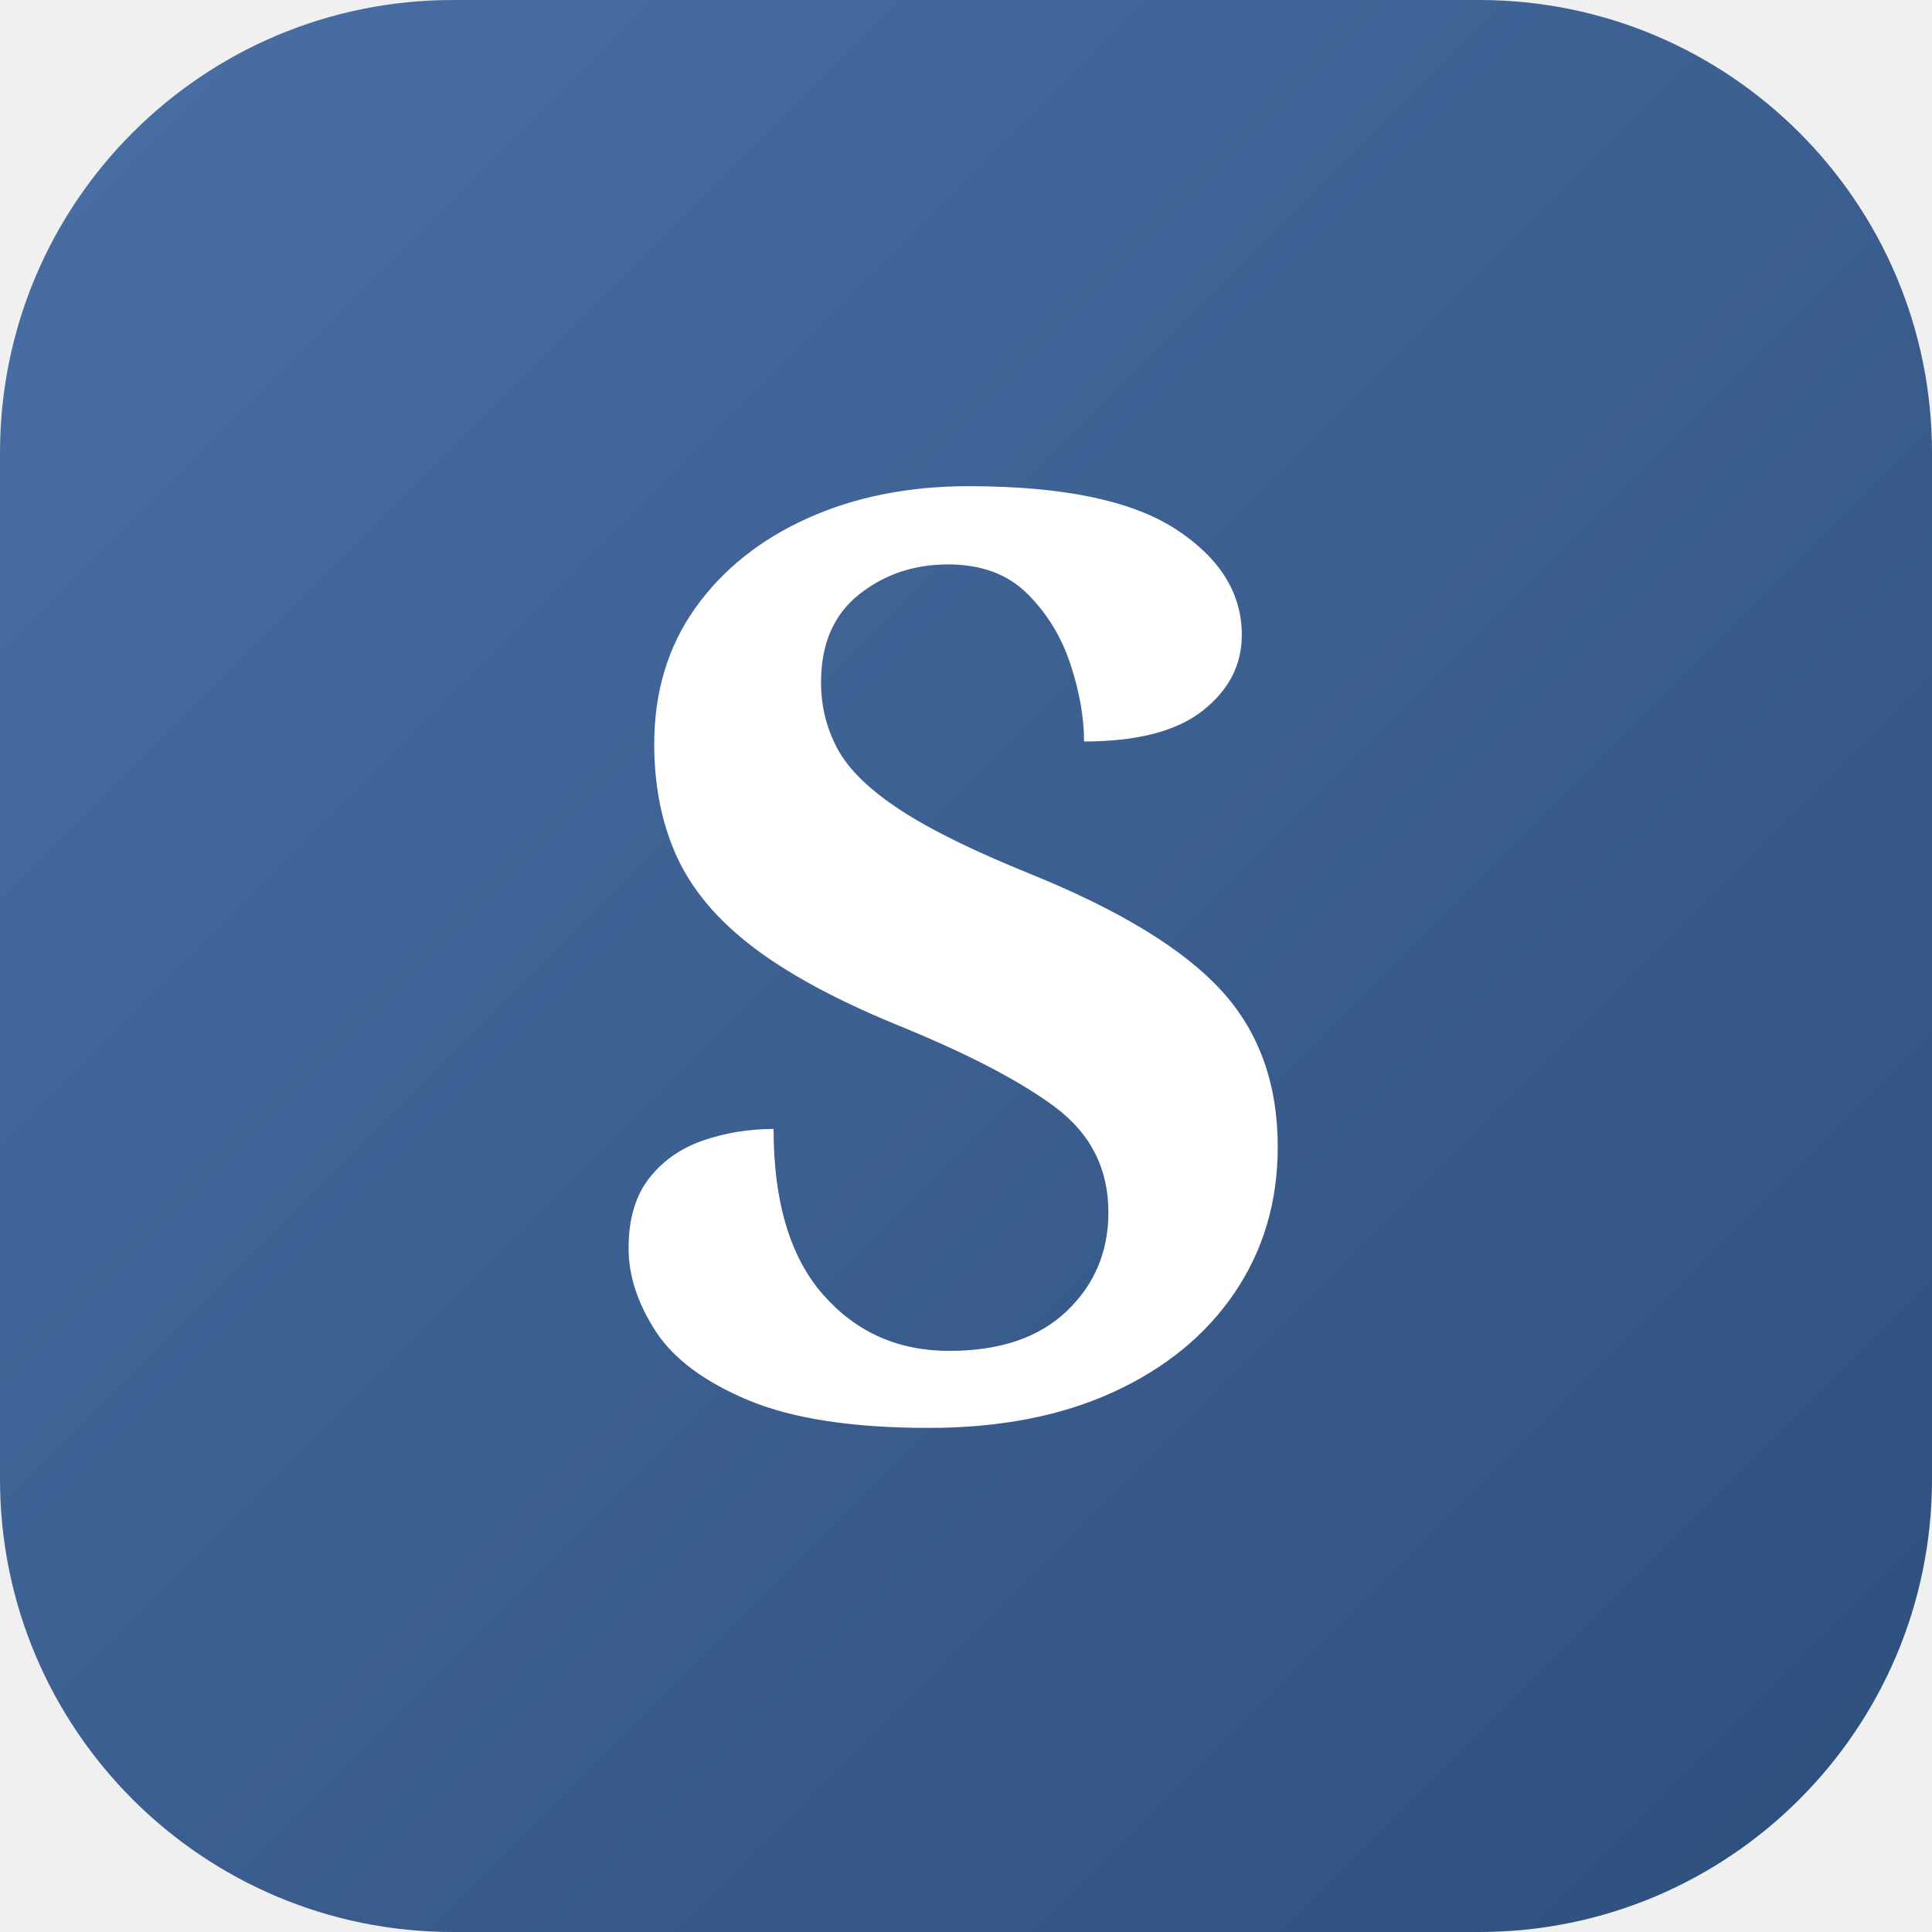
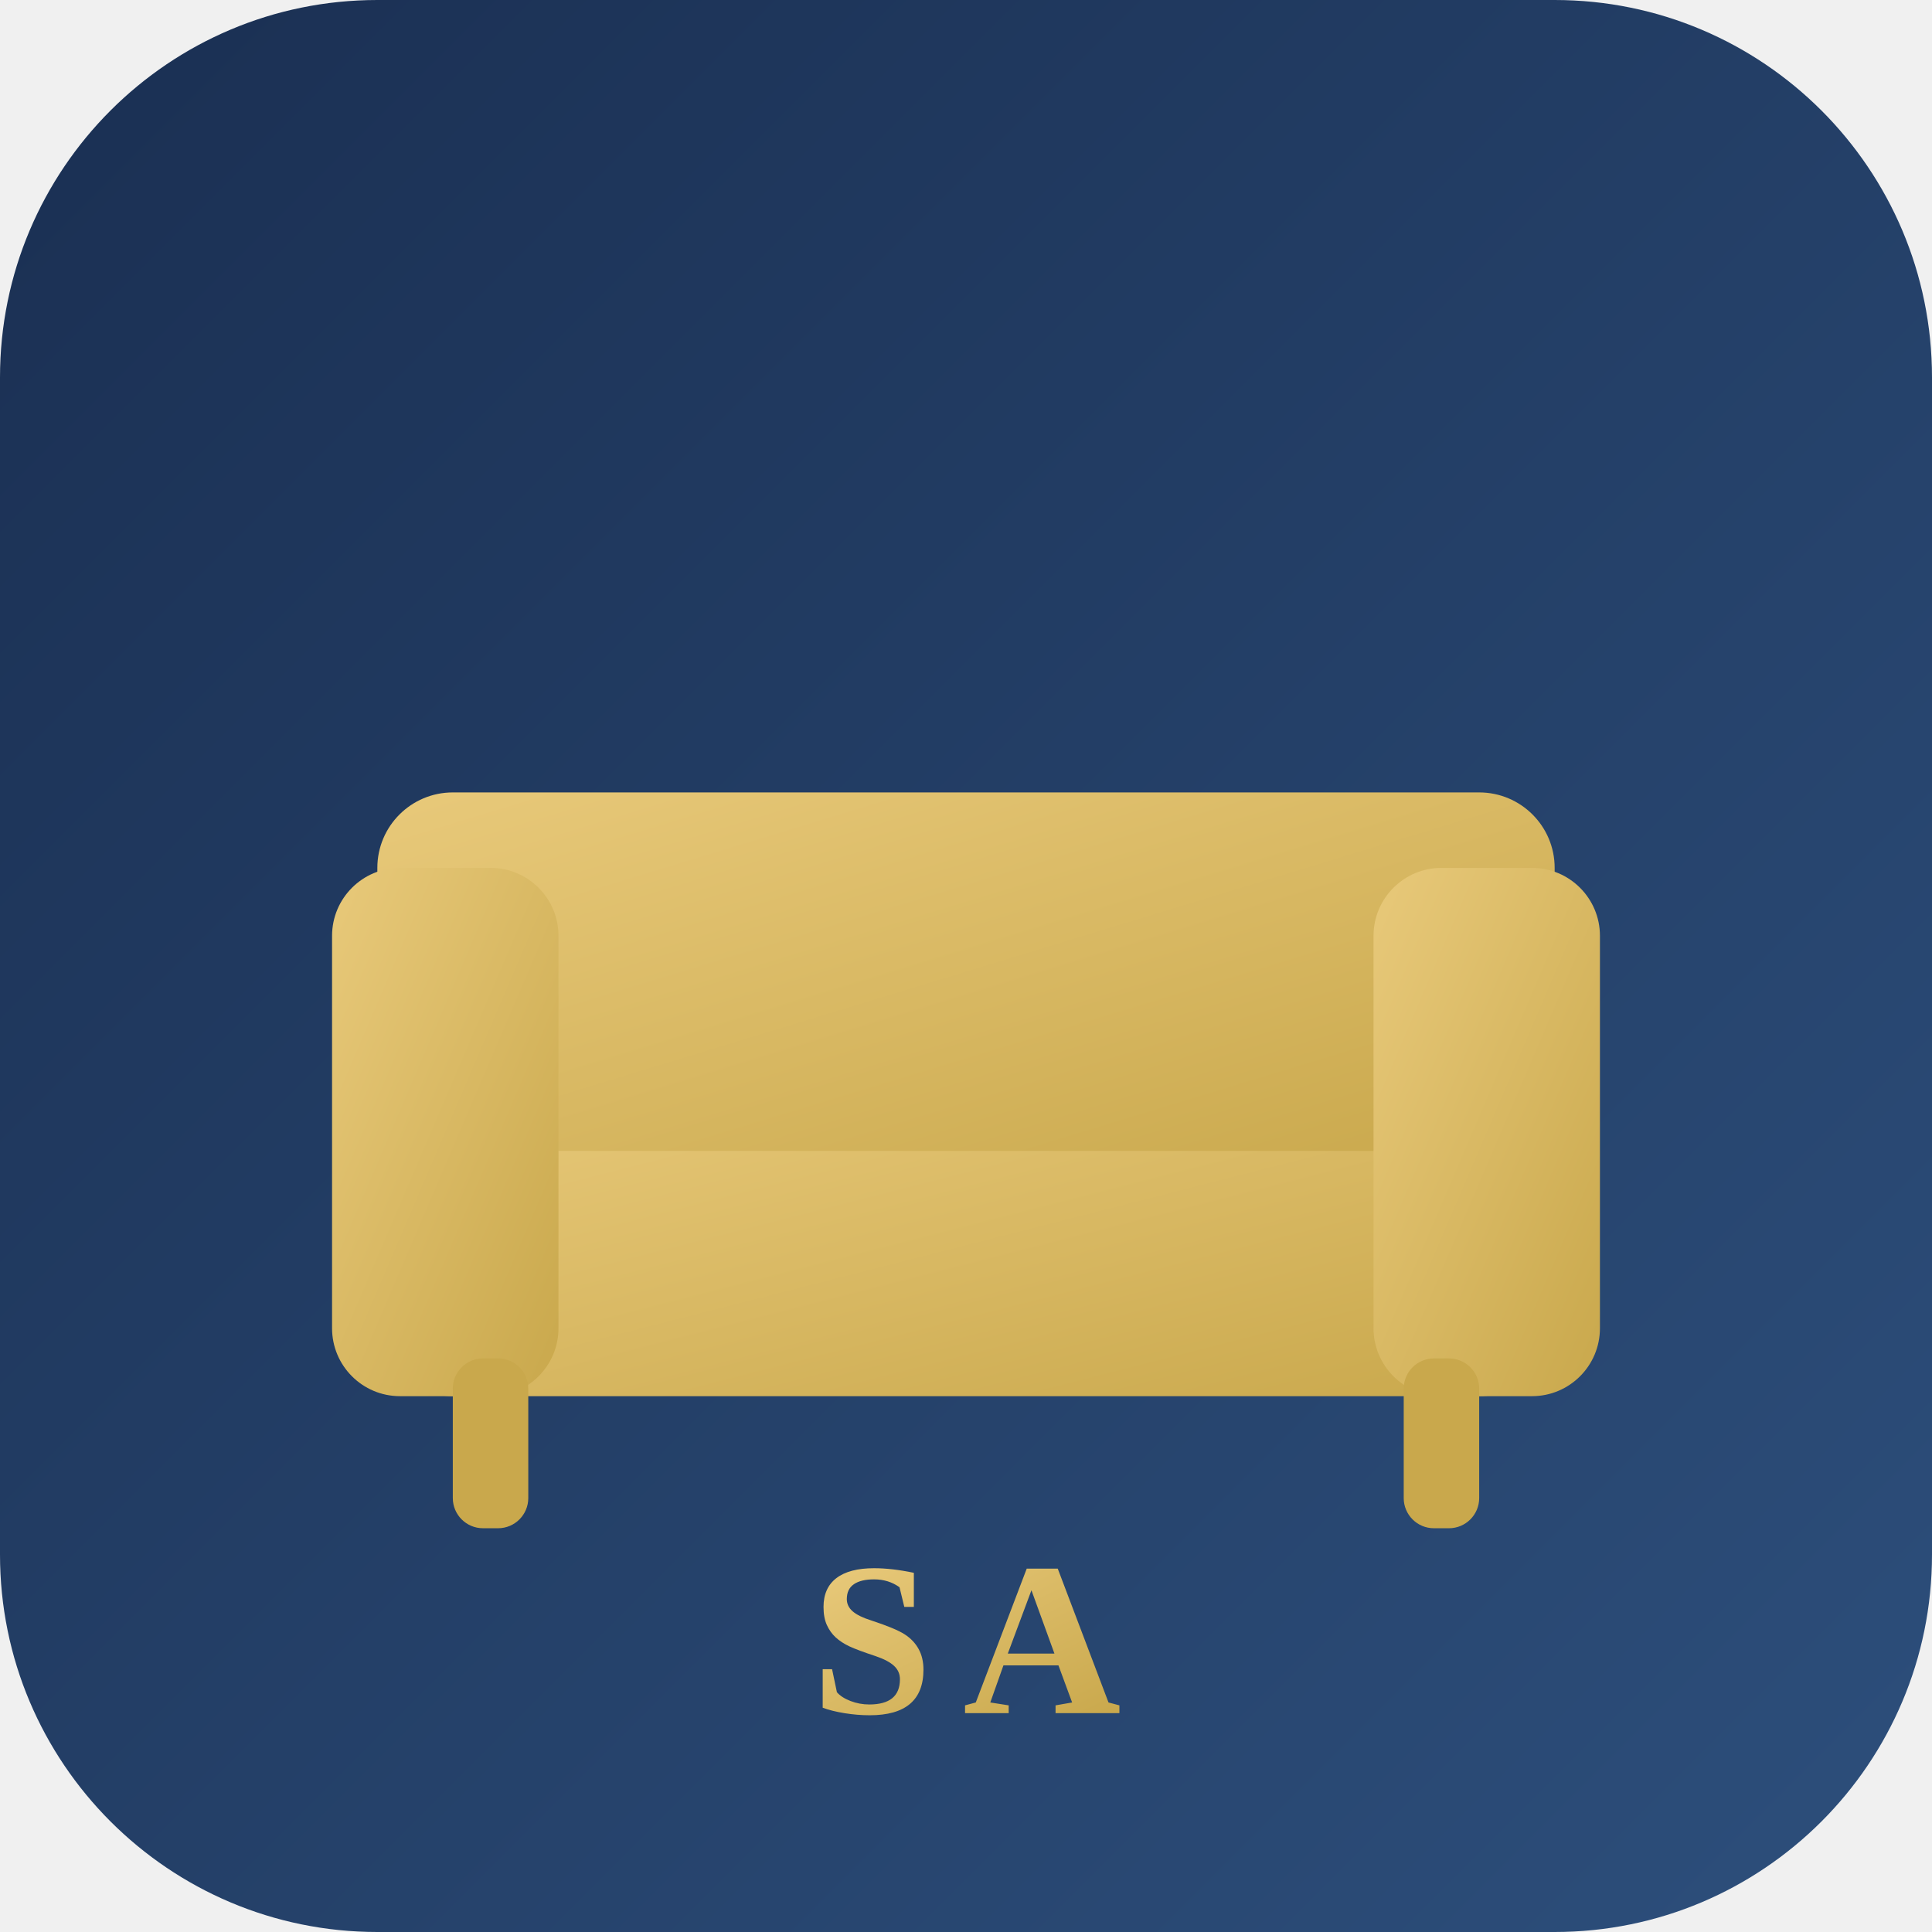
<svg xmlns="http://www.w3.org/2000/svg" width="512" height="512" viewBox="0 0 512 512">
  <defs>
-     <linearGradient id="bg" x1="0%" y1="0%" x2="100%" y2="100%">
-       <stop offset="0%" stop-color="#4a6fa5" />
+     <linearGradient id="bgGrad" x1="0%" y1="0%" x2="100%" y2="100%">
+       <stop offset="0%" stop-color="#1a2f52" />
      <stop offset="100%" stop-color="#2d4f7c" />
    </linearGradient>
+     <linearGradient id="goldGrad" x1="0%" y1="0%" x2="100%" y2="100%">
+       <stop offset="0%" stop-color="#e8c97a" />
+       <stop offset="100%" stop-color="#c9a84c" />
+     </linearGradient>
  </defs>
-   <rect width="512" height="512" rx="120" fill="url(#bg)" />
-   <text x="256" y="375" font-family="Georgia, serif" font-weight="bold" font-size="340" fill="#ffffff" text-anchor="middle">S</text>
+   <rect width="512" height="512" rx="100" fill="url(#bgGrad)" />
+   <rect x="100" y="290" width="312" height="80" rx="20" fill="url(#goldGrad)" />
+   <rect x="100" y="210" width="312" height="95" rx="20" fill="url(#goldGrad)" />
+   <rect x="88" y="230" width="60" height="140" rx="18" fill="url(#goldGrad)" />
+   <rect x="364" y="230" width="60" height="140" rx="18" fill="url(#goldGrad)" />
+   <rect x="120" y="360" width="20" height="45" rx="8" fill="#c9a84c" />
+   <rect x="372" y="360" width="20" height="45" rx="8" fill="#c9a84c" />
+   <text x="256" y="454" font-family="Georgia, 'Times New Roman', serif" font-weight="bold" font-size="58" fill="url(#goldGrad)" text-anchor="middle" letter-spacing="8">SA</text>
</svg>
